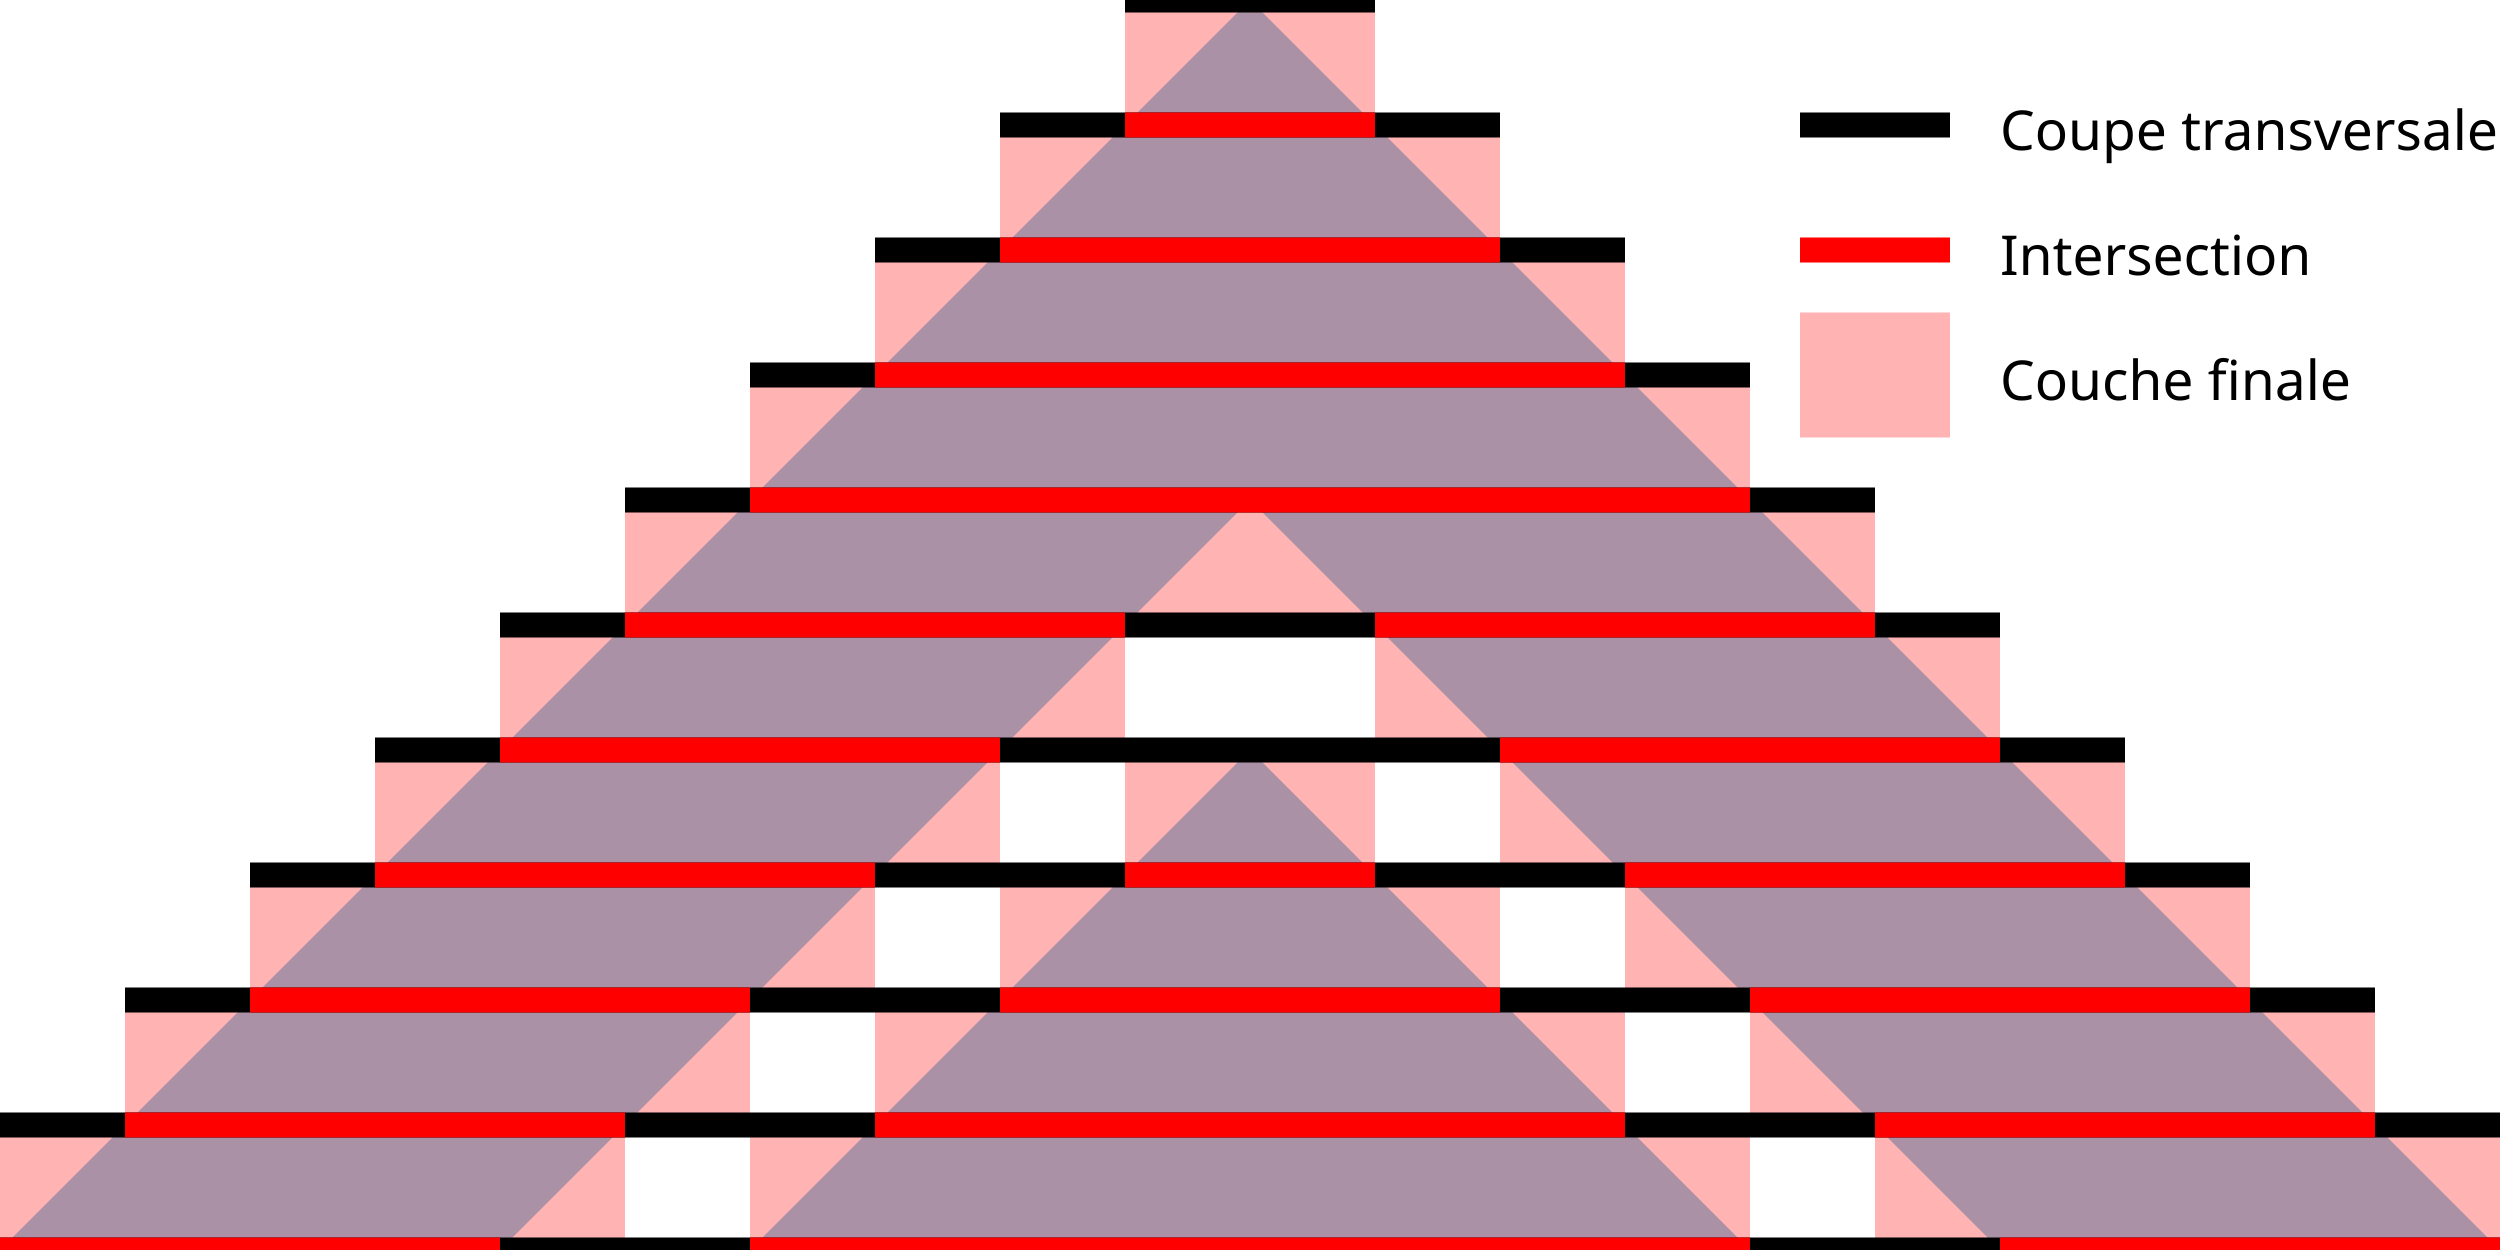
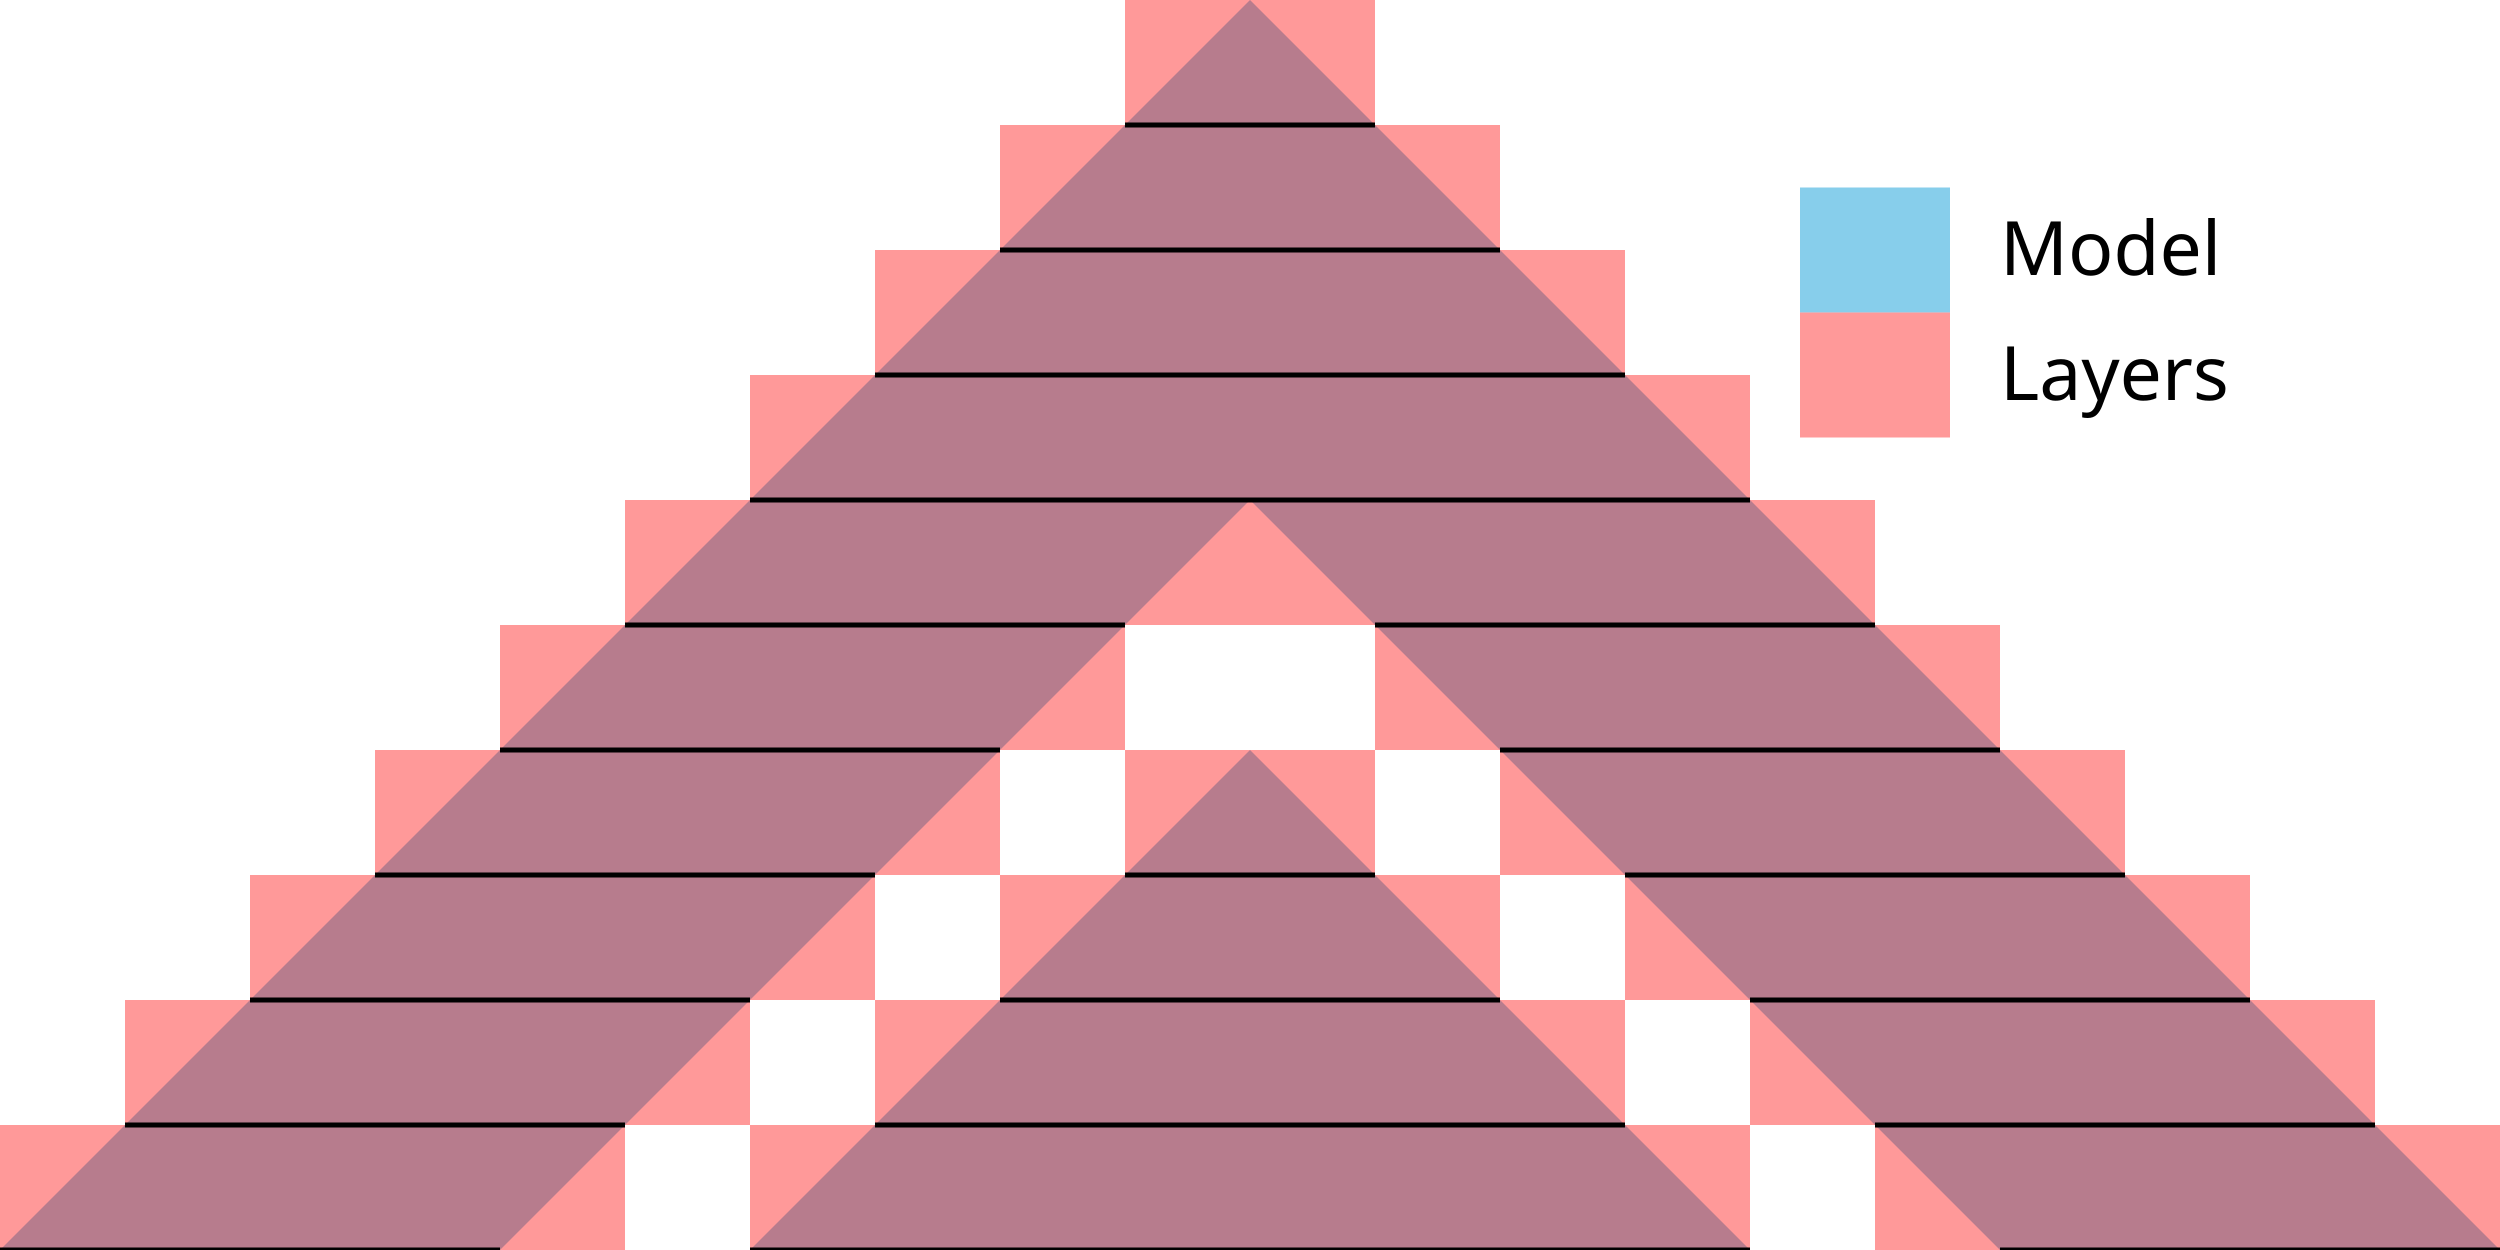
<svg xmlns="http://www.w3.org/2000/svg" width="1000" height="500">
  <polygon fill="skyblue" points="0,500 200,500 500,200 800,500 1000,500 500,0" />
  <polygon fill="skyblue" points="300,500 700,500 500,300" />
-   <g stroke="red" stroke-width="50" opacity="0.3">
+   <g stroke="red" stroke-width="50" opacity="0.4">
    <line x1="0" y1="475" x2="250" y2="475" />
    <line x1="50" y1="425" x2="300" y2="425" />
    <line x1="100" y1="375" x2="350" y2="375" />
    <line x1="150" y1="325" x2="400" y2="325" />
    <line x1="200" y1="275" x2="450" y2="275" />
    <line x1="250" y1="225" x2="750" y2="225" />
    <line x1="300" y1="175" x2="700" y2="175" />
    <line x1="350" y1="125" x2="650" y2="125" />
    <line x1="400" y1="75" x2="600" y2="75" />
    <line x1="450" y1="25" x2="550" y2="25" />
    <line x1="550" y1="275" x2="800" y2="275" />
    <line x1="600" y1="325" x2="850" y2="325" />
    <line x1="650" y1="375" x2="900" y2="375" />
    <line x1="700" y1="425" x2="950" y2="425" />
    <line x1="750" y1="475" x2="1000" y2="475" />
    <line x1="300" y1="475" x2="700" y2="475" />
    <line x1="350" y1="425" x2="650" y2="425" />
    <line x1="400" y1="375" x2="600" y2="375" />
    <line x1="450" y1="325" x2="550" y2="325" />
  </g>
-   <g stroke="black" stroke-width="10">
-     <line x1="-50" y1="500" x2="1050" y2="500" />
-     <line x1="0" y1="450" x2="1000" y2="450" />
-     <line x1="50" y1="400" x2="950" y2="400" />
-     <line x1="100" y1="350" x2="900" y2="350" />
-     <line x1="150" y1="300" x2="850" y2="300" />
-     <line x1="200" y1="250" x2="800" y2="250" />
-     <line x1="250" y1="200" x2="750" y2="200" />
-     <line x1="300" y1="150" x2="700" y2="150" />
-     <line x1="350" y1="100" x2="650" y2="100" />
-     <line x1="400" y1="50" x2="600" y2="50" />
-     <line x1="450" y1="0" x2="550" y2="0" />
-   </g>
-   <g stroke="red" stroke-width="10">
+   <g stroke="black" stroke-width="2">
    <line x1="0" y1="500" x2="200" y2="500" />
    <line x1="50" y1="450" x2="250" y2="450" />
    <line x1="100" y1="400" x2="300" y2="400" />
    <line x1="150" y1="350" x2="350" y2="350" />
    <line x1="200" y1="300" x2="400" y2="300" />
    <line x1="250" y1="250" x2="450" y2="250" />
    <line x1="300" y1="200" x2="700" y2="200" />
    <line x1="350" y1="150" x2="650" y2="150" />
    <line x1="400" y1="100" x2="600" y2="100" />
    <line x1="450" y1="50" x2="550" y2="50" />
    <line x1="550" y1="250" x2="750" y2="250" />
    <line x1="600" y1="300" x2="800" y2="300" />
    <line x1="650" y1="350" x2="850" y2="350" />
    <line x1="700" y1="400" x2="900" y2="400" />
    <line x1="750" y1="450" x2="950" y2="450" />
    <line x1="800" y1="500" x2="1000" y2="500" />
    <line x1="300" y1="500" x2="700" y2="500" />
    <line x1="350" y1="450" x2="650" y2="450" />
    <line x1="400" y1="400" x2="600" y2="400" />
    <line x1="450" y1="350" x2="550" y2="350" />
  </g>
-   <line stroke="black" stroke-width="10" x1="720" y1="50" x2="780" y2="50" />
-   <line stroke="red" stroke-width="10" x1="720" y1="100" x2="780" y2="100" />
-   <line stroke="red" stroke-width="50" opacity="0.3" x1="720" y1="150" x2="780" y2="150" />
-   <g font-family="sans-serif" font-size="22px">
-     <text x="800" y="60">Coupe transversale</text>
-     <text x="800" y="110">Intersection</text>
-     <text x="800" y="160">Couche finale</text>
+   <line stroke="skyblue" stroke-width="50" x1="720" y1="100" x2="780" y2="100" />
+   <line stroke="red" stroke-width="50" opacity="0.4" x1="720" y1="150" x2="780" y2="150" />
+   <g font-family="sans-serif" font-size="30px">
+     <text x="800" y="110">Model</text>
+     <text x="800" y="160">Layers</text>
  </g>
</svg>
